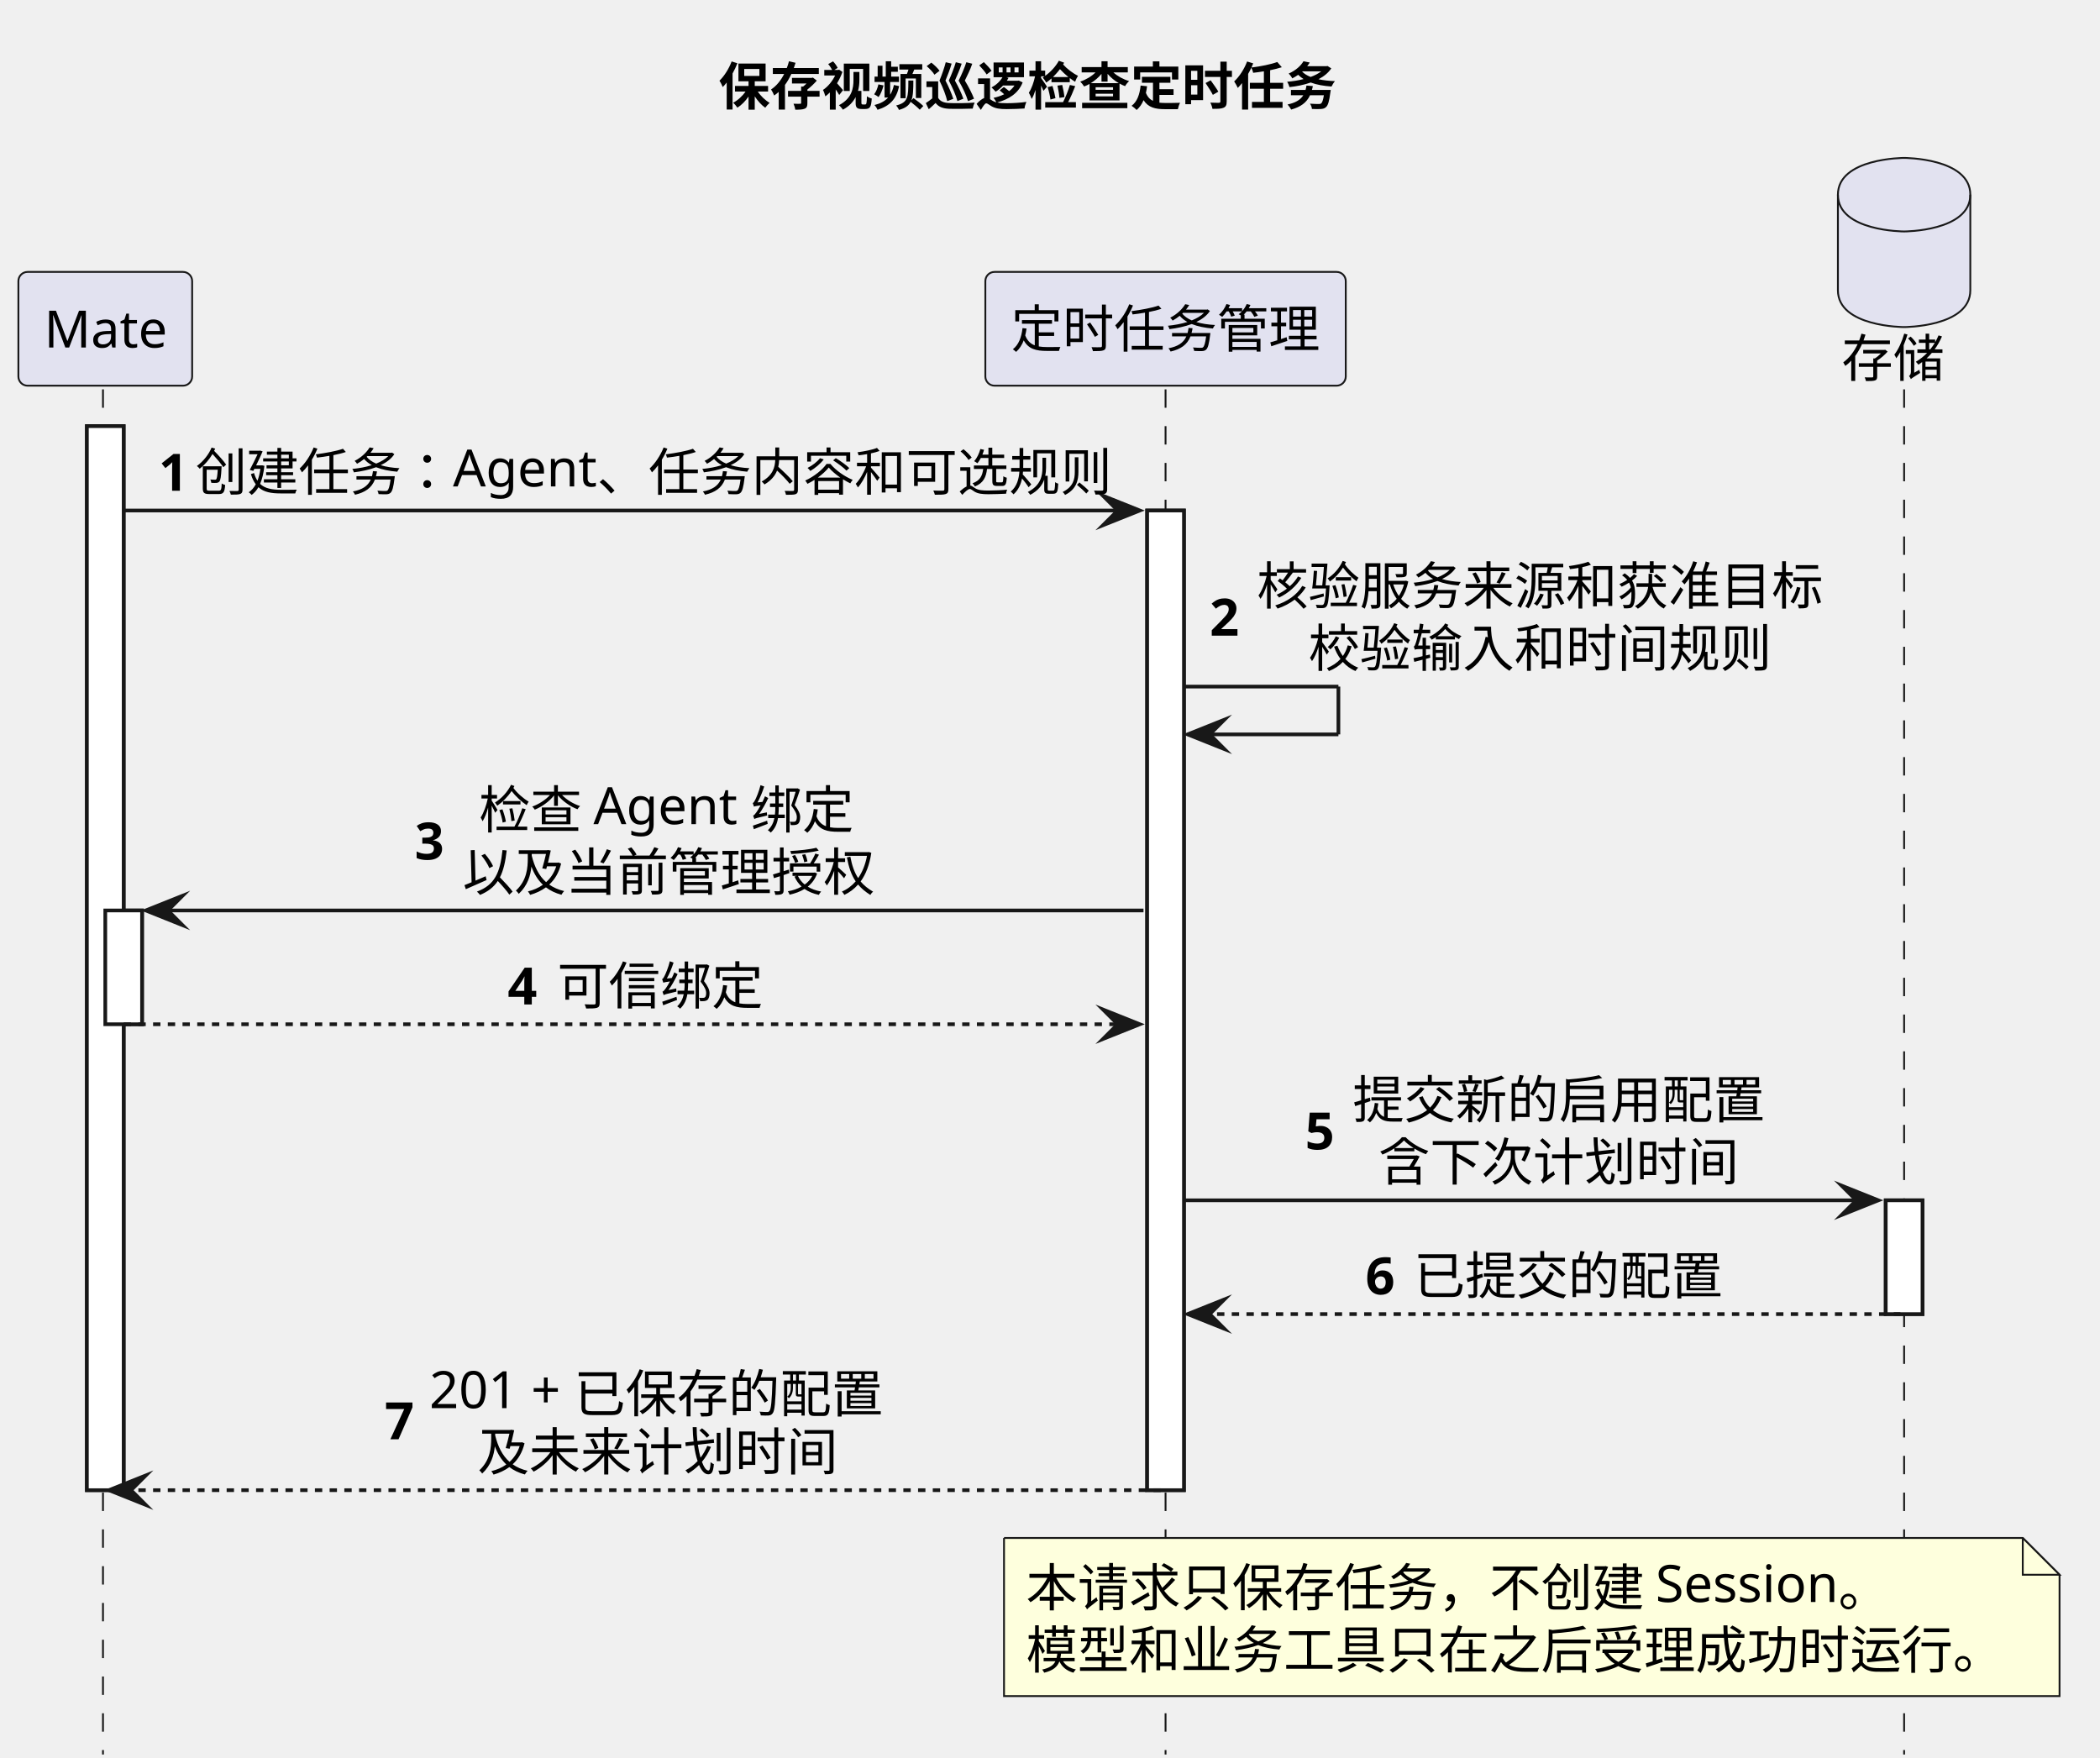
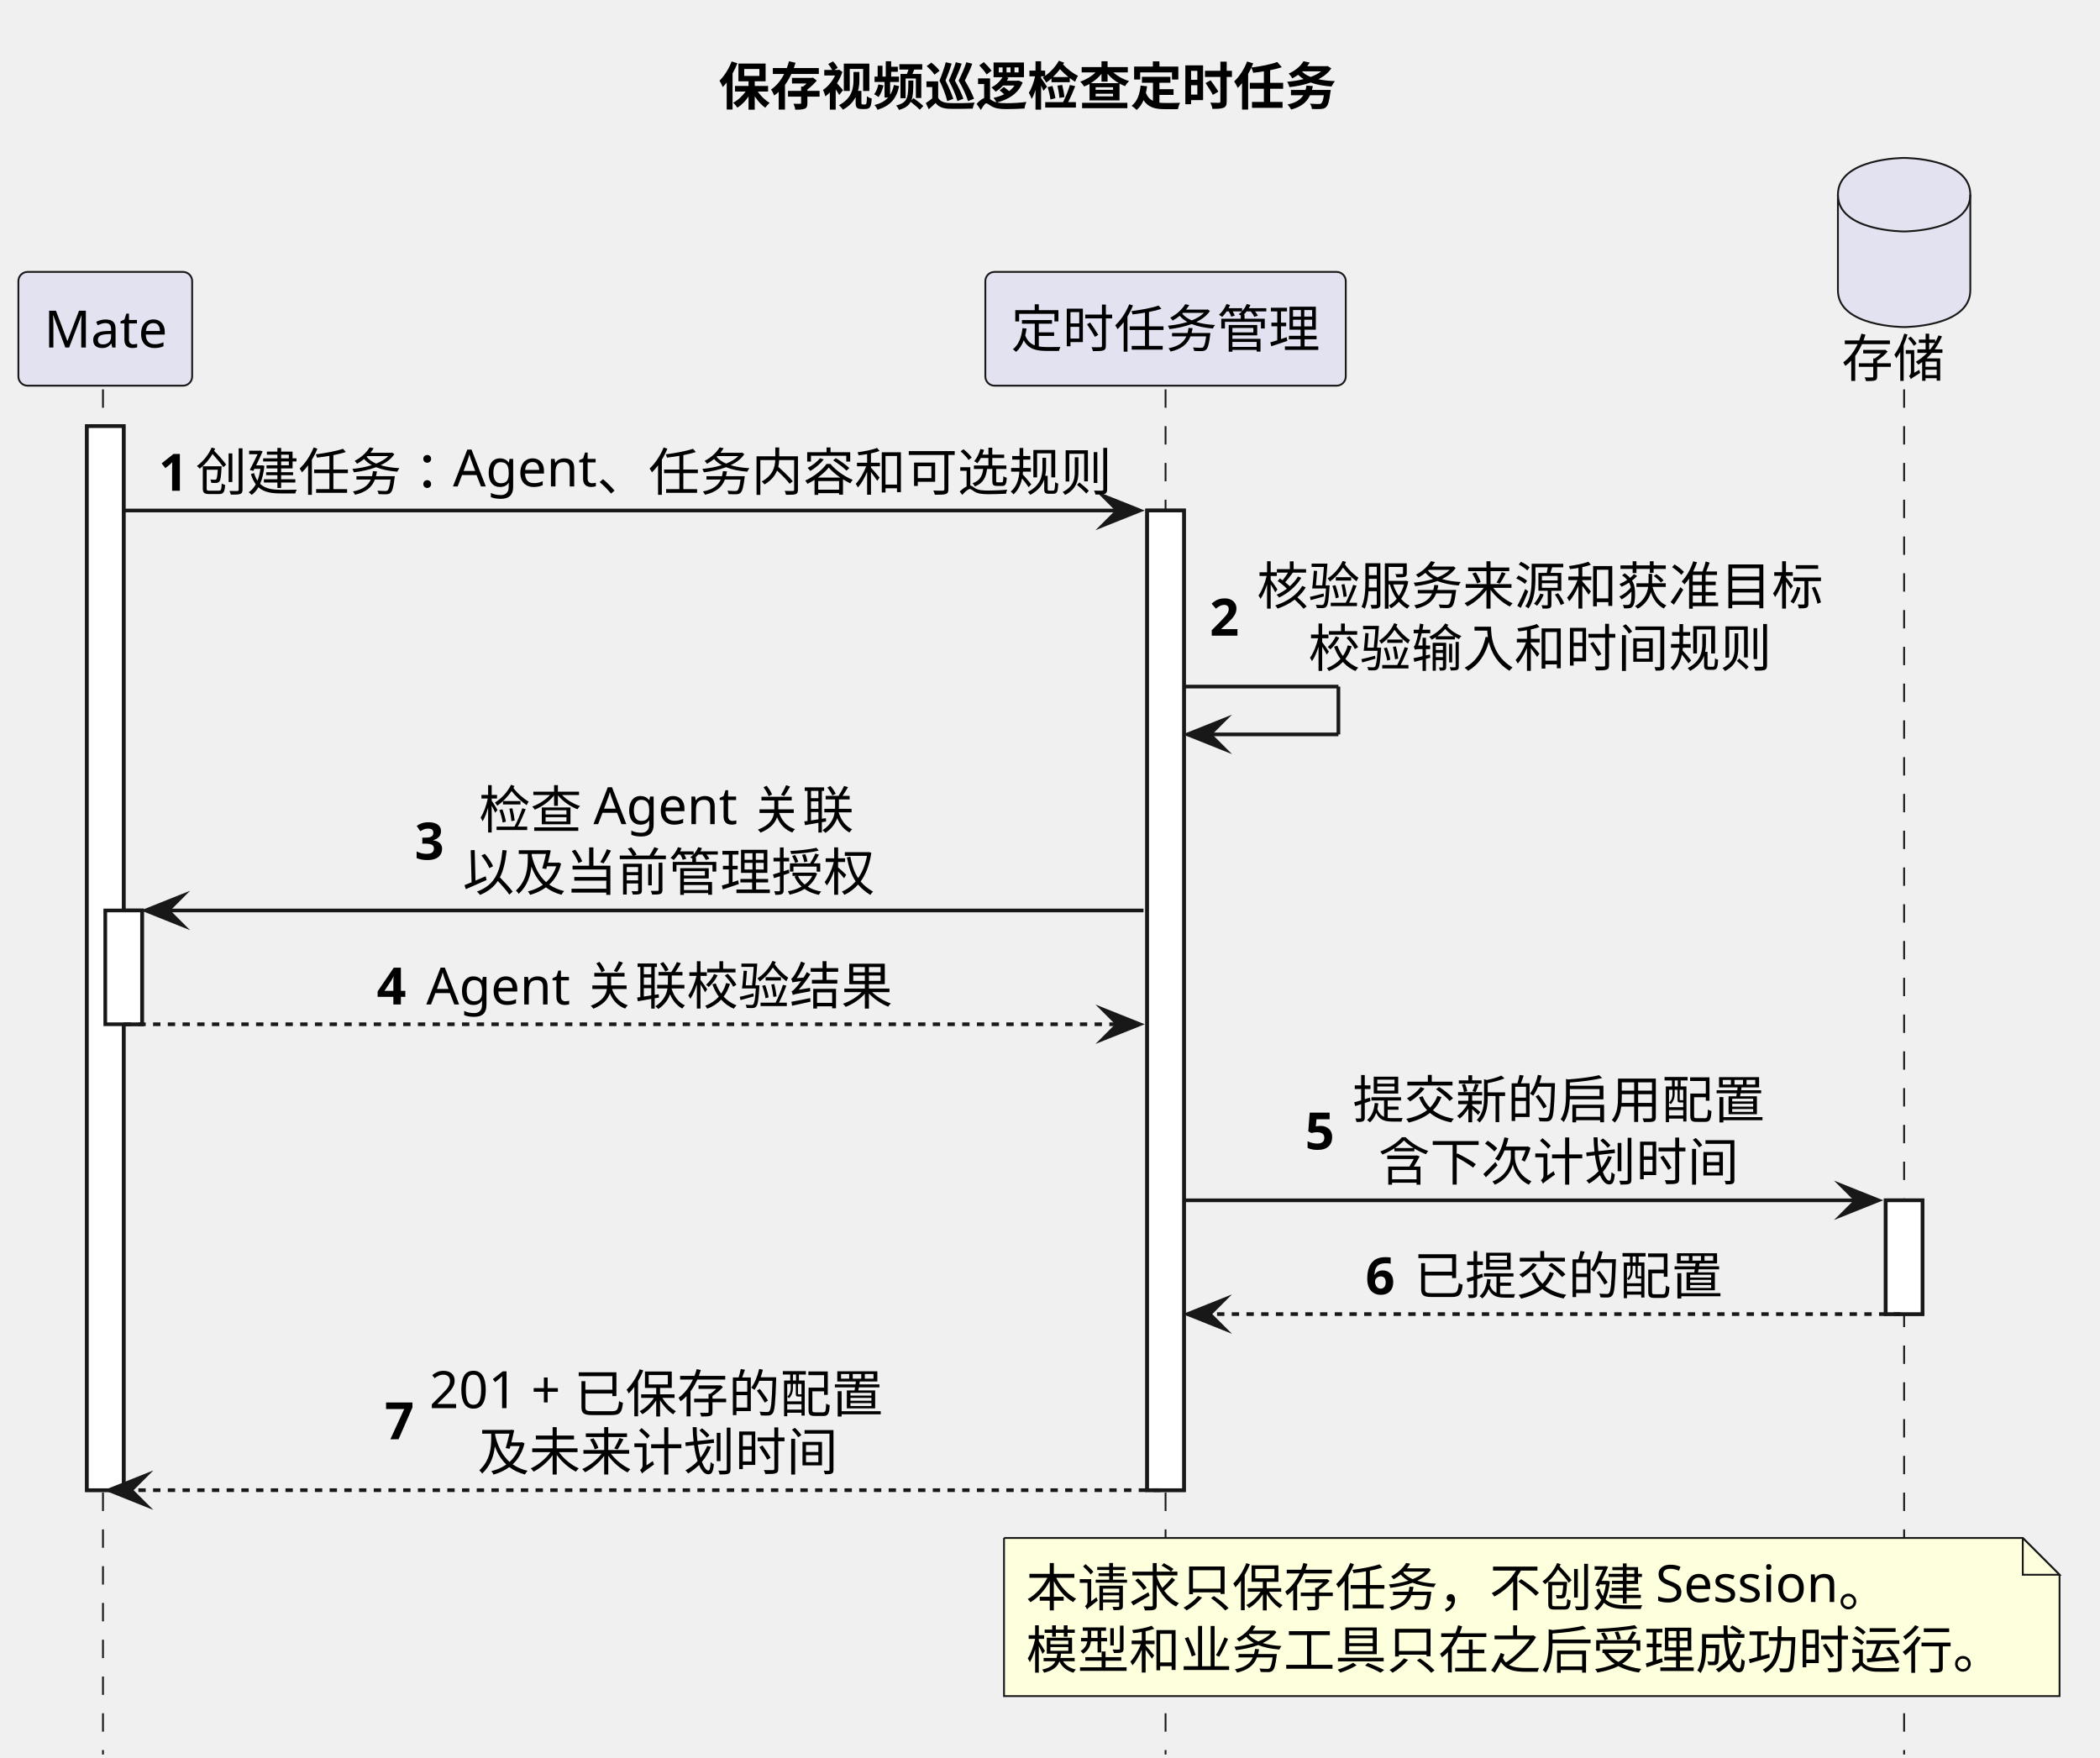
<svg xmlns="http://www.w3.org/2000/svg" contentStyleType="text/css" data-diagram-type="SEQUENCE" height="478px" preserveAspectRatio="none" style="width:571px;height:478px;background:#FFFFFF;" version="1.1" viewBox="0 0 571 478" width="571px" zoomAndPan="magnify">
  <defs />
  <g>
    <g class="title" data-source-line="200">
      <text fill="#000000" font-family="sans-serif" font-size="14" font-weight="700" lengthAdjust="spacing" textLength="173.25" x="195.375" y="28.562">保存视频巡逻检查定时任务</text>
    </g>
    <g>
      <rect fill="#FFFFFF" height="289.334" style="stroke:#181818;stroke-width:1;" width="10" x="23.625" y="115.879" />
    </g>
    <g>
      <rect fill="#FFFFFF" height="30.939" style="stroke:#181818;stroke-width:1;" width="10" x="28.625" y="247.576" />
    </g>
    <g>
      <rect fill="#FFFFFF" height="266.394" style="stroke:#181818;stroke-width:1;" width="10" x="311.92" y="138.818" />
    </g>
    <g>
      <rect fill="#FFFFFF" height="30.939" style="stroke:#181818;stroke-width:1;" width="10" x="512.738" y="326.394" />
    </g>
    <g class="participant-lifeline" data-entity-uid="part1" data-qualified-name="Mate" data-source-line="205" id="part1-lifeline">
      <g>
        <rect fill="#000000" fill-opacity="0" height="371.213" width="8" x="24.625" y="105.879" />
        <line style="stroke:#181818;stroke-width:0.5;stroke-dasharray:5,5;" x1="28" x2="28" y1="105.879" y2="477.092" />
      </g>
    </g>
    <g class="participant-lifeline" data-entity-uid="part2" data-qualified-name="Schedule" data-source-line="206" id="part2-lifeline">
      <g>
        <rect fill="#000000" fill-opacity="0" height="371.213" width="8" x="312.92" y="105.879" />
        <line style="stroke:#181818;stroke-width:0.5;stroke-dasharray:5,5;" x1="316.92" x2="316.92" y1="105.879" y2="477.092" />
      </g>
    </g>
    <g class="participant-lifeline" data-entity-uid="part3" data-qualified-name="Store" data-source-line="207" id="part3-lifeline">
      <g>
        <rect fill="#000000" fill-opacity="0" height="371.213" width="8" x="513.738" y="105.879" />
        <line style="stroke:#181818;stroke-width:0.5;stroke-dasharray:5,5;" x1="517.738" x2="517.738" y1="105.879" y2="477.092" />
      </g>
    </g>
    <g class="participant participant-head" data-entity-uid="part1" data-qualified-name="Mate" data-source-line="205" id="part1-head">
      <rect fill="#E2E2F0" height="30.939" rx="2.5" ry="2.5" style="stroke:#181818;stroke-width:0.5;" width="47.25" x="5" y="73.939" />
      <text fill="#000000" font-family="sans-serif" font-size="14" lengthAdjust="spacing" textLength="33.25" x="12" y="94.502">Mate</text>
    </g>
    <g class="participant participant-head" data-entity-uid="part2" data-qualified-name="Schedule" data-source-line="206" id="part2-head">
      <rect fill="#E2E2F0" height="30.939" rx="2.5" ry="2.5" style="stroke:#181818;stroke-width:0.5;" width="98" x="267.92" y="73.939" />
      <text fill="#000000" font-family="sans-serif" font-size="14" lengthAdjust="spacing" textLength="84" x="274.92" y="94.502">定时任务管理</text>
    </g>
    <g class="participant participant-head" data-entity-uid="part3" data-qualified-name="Store" data-source-line="207" id="part3-head">
      <text fill="#000000" font-family="sans-serif" font-size="14" lengthAdjust="spacing" textLength="28" x="500.738" y="102.502">存储</text>
      <path d="M499.738,52.94 C499.738,42.94 517.738,42.94 517.738,42.94 C517.738,42.94 535.738,42.94 535.738,52.94 L535.738,78.939 C535.738,88.939 517.738,88.939 517.738,88.939 C517.738,88.939 499.738,88.939 499.738,78.939 L499.738,52.94" fill="#E2E2F0" style="stroke:#181818;stroke-width:0.5;" />
      <path d="M499.738,52.94 C499.738,62.94 517.738,62.94 517.738,62.94 C517.738,62.94 535.738,62.94 535.738,52.94" fill="none" style="stroke:#181818;stroke-width:0.5;" />
    </g>
    <g>
      <rect fill="#FFFFFF" height="289.334" style="stroke:#181818;stroke-width:1;" width="10" x="23.625" y="115.879" />
    </g>
    <g>
      <rect fill="#FFFFFF" height="30.939" style="stroke:#181818;stroke-width:1;" width="10" x="28.625" y="247.576" />
    </g>
    <g>
      <rect fill="#FFFFFF" height="266.394" style="stroke:#181818;stroke-width:1;" width="10" x="311.92" y="138.818" />
    </g>
    <g>
      <rect fill="#FFFFFF" height="30.939" style="stroke:#181818;stroke-width:1;" width="10" x="512.738" y="326.394" />
    </g>
    <g class="message" data-entity-1="part1" data-entity-2="part2" data-source-line="210" id="msg1">
      <polygon fill="#181818" points="299.92,134.818,309.92,138.818,299.92,142.818,303.92,138.818" style="stroke:#181818;stroke-width:1;stroke-linejoin:miter;stroke-miterlimit:10;" />
      <line style="stroke:#181818;stroke-width:1;" x1="33.625" x2="305.92" y1="138.818" y2="138.818" />
      <text fill="#000000" font-family="sans-serif" font-size="14" font-weight="700" lengthAdjust="spacing" textLength="6.036" x="43.125" y="133.441">1</text>
      <text fill="#000000" font-family="sans-serif" font-size="14" lengthAdjust="spacing" textLength="249.259" x="53.161" y="133.441">创建任务：Agent、任务内容和可选规则</text>
    </g>
    <g class="message" data-entity-1="part2" data-entity-2="part2" data-source-line="211" id="msg2">
      <line style="stroke:#181818;stroke-width:1;" x1="321.92" x2="363.92" y1="186.697" y2="186.697" />
      <line style="stroke:#181818;stroke-width:1;" x1="363.92" x2="363.92" y1="186.697" y2="199.697" />
      <line style="stroke:#181818;stroke-width:1;" x1="322.92" x2="363.92" y1="199.697" y2="199.697" />
      <polygon fill="#181818" points="332.92,195.697,322.92,199.697,332.92,203.697,328.92,199.697" style="stroke:#181818;stroke-width:1;stroke-linejoin:miter;stroke-miterlimit:10;" />
      <text fill="#000000" font-family="sans-serif" font-size="14" font-weight="700" lengthAdjust="spacing" textLength="8.818" x="328.92" y="172.851">2</text>
      <text fill="#000000" font-family="sans-serif" font-size="14" lengthAdjust="spacing" textLength="154" x="341.738" y="164.381">核验服务来源和获准目标</text>
      <text fill="#000000" font-family="sans-serif" font-size="14" lengthAdjust="spacing" textLength="126" x="355.738" y="181.32">校验输入和时间规则</text>
    </g>
    <g class="message" data-entity-1="part2" data-entity-2="part1" data-source-line="212" id="msg3">
      <polygon fill="#181818" points="49.625,243.576,39.625,247.576,49.625,251.576,45.625,247.576" style="stroke:#181818;stroke-width:1;stroke-linejoin:miter;stroke-miterlimit:10;" />
      <line style="stroke:#181818;stroke-width:1;" x1="43.625" x2="310.92" y1="247.576" y2="247.576" />
      <text fill="#000000" font-family="sans-serif" font-size="14" font-weight="700" lengthAdjust="spacing" textLength="9.037" x="112.754" y="233.73">3</text>
-       <text fill="#000000" font-family="sans-serif" font-size="14" lengthAdjust="spacing" textLength="103.134" x="130.224" y="225.26">检查 Agent 绑定</text>
+       <text fill="#000000" font-family="sans-serif" font-size="14" lengthAdjust="spacing" textLength="103.134" x="130.224" y="225.26">检查 Agent 关联</text>
      <text fill="#000000" font-family="sans-serif" font-size="14" lengthAdjust="spacing" textLength="112" x="125.791" y="242.199">以及当前管理授权</text>
    </g>
    <g class="message" data-entity-1="part1" data-entity-2="part2" data-source-line="213" id="msg4">
      <polygon fill="#181818" points="299.92,274.516,309.92,278.516,299.92,282.516,303.92,278.516" style="stroke:#181818;stroke-width:1;stroke-linejoin:miter;stroke-miterlimit:10;" />
      <line style="stroke:#181818;stroke-width:1;stroke-dasharray:2,2;" x1="33.625" x2="305.92" y1="278.516" y2="278.516" />
-       <text fill="#000000" font-family="sans-serif" font-size="14" font-weight="700" lengthAdjust="spacing" textLength="9.468" x="138.039" y="273.139">4</text>
-       <text fill="#000000" font-family="sans-serif" font-size="14" lengthAdjust="spacing" textLength="56" x="151.506" y="273.139">可信绑定</text>
+       <text fill="#000000" font-family="sans-serif" font-size="14" font-weight="700" lengthAdjust="spacing" textLength="9.468" x="102.44" y="273.139">4</text>
+       <text fill="#000000" font-family="sans-serif" font-size="14" lengthAdjust="spacing" textLength="127.196" x="115.908" y="273.139">Agent 关联校验结果</text>
    </g>
    <g class="message" data-entity-1="part2" data-entity-2="part3" data-source-line="214" id="msg5">
      <polygon fill="#181818" points="500.738,322.394,510.738,326.394,500.738,330.394,504.738,326.394" style="stroke:#181818;stroke-width:1;stroke-linejoin:miter;stroke-miterlimit:10;" />
      <line style="stroke:#181818;stroke-width:1;" x1="321.92" x2="506.738" y1="326.394" y2="326.394" />
      <text fill="#000000" font-family="sans-serif" font-size="14" font-weight="700" lengthAdjust="spacing" textLength="8.948" x="354.855" y="312.548">5</text>
      <text fill="#000000" font-family="sans-serif" font-size="14" lengthAdjust="spacing" textLength="112" x="367.803" y="304.078">提交新的启用配置</text>
      <text fill="#000000" font-family="sans-serif" font-size="14" lengthAdjust="spacing" textLength="98" x="374.803" y="321.018">含下次计划时间</text>
    </g>
    <g class="message" data-entity-1="part3" data-entity-2="part2" data-source-line="215" id="msg6">
      <polygon fill="#181818" points="332.92,353.334,322.92,357.334,332.92,361.334,328.92,357.334" style="stroke:#181818;stroke-width:1;stroke-linejoin:miter;stroke-miterlimit:10;" />
      <line style="stroke:#181818;stroke-width:1;stroke-dasharray:2,2;" x1="326.92" x2="516.738" y1="357.334" y2="357.334" />
      <text fill="#000000" font-family="sans-serif" font-size="14" font-weight="700" lengthAdjust="spacing" textLength="9.092" x="371.283" y="351.957">6</text>
      <text fill="#000000" font-family="sans-serif" font-size="14" lengthAdjust="spacing" textLength="84" x="384.375" y="351.957">已提交的配置</text>
    </g>
    <g class="message" data-entity-1="part2" data-entity-2="part1" data-source-line="216" id="msg7">
      <polygon fill="#181818" points="39.625,401.213,29.625,405.213,39.625,409.213,35.625,405.213" style="stroke:#181818;stroke-width:1;stroke-linejoin:miter;stroke-miterlimit:10;" />
      <line style="stroke:#181818;stroke-width:1;stroke-dasharray:2,2;" x1="33.625" x2="315.92" y1="405.213" y2="405.213" />
      <text fill="#000000" font-family="sans-serif" font-size="14" font-weight="700" lengthAdjust="spacing" textLength="8.142" x="104.601" y="391.366">7</text>
      <text fill="#000000" font-family="sans-serif" font-size="14" lengthAdjust="spacing" textLength="124.202" x="116.742" y="382.897">201 + 已保存的配置</text>
      <text fill="#000000" font-family="sans-serif" font-size="14" lengthAdjust="spacing" textLength="98" x="129.843" y="399.836">及未来计划时间</text>
    </g>
    <path d="M273,418.213 L273,461.213 L560,461.213 L560,428.213 L550,418.213 L273,418.213" fill="#FEFFDD" style="stroke:#181818;stroke-width:0.5;" />
    <path d="M550,418.213 L550,428.213 L560,428.213 L550,418.213" fill="#FEFFDD" style="stroke:#181818;stroke-width:0.5;" />
    <text fill="#000000" font-family="sans-serif" font-size="14" lengthAdjust="spacing" textLength="237.918" x="279" y="436.775">本请求只保存任务，不创建 Session。</text>
    <text fill="#000000" font-family="sans-serif" font-size="14" lengthAdjust="spacing" textLength="266" x="279" y="453.715">模型和业务工具只在之后受理成功时运行。</text>
  </g>
</svg>
